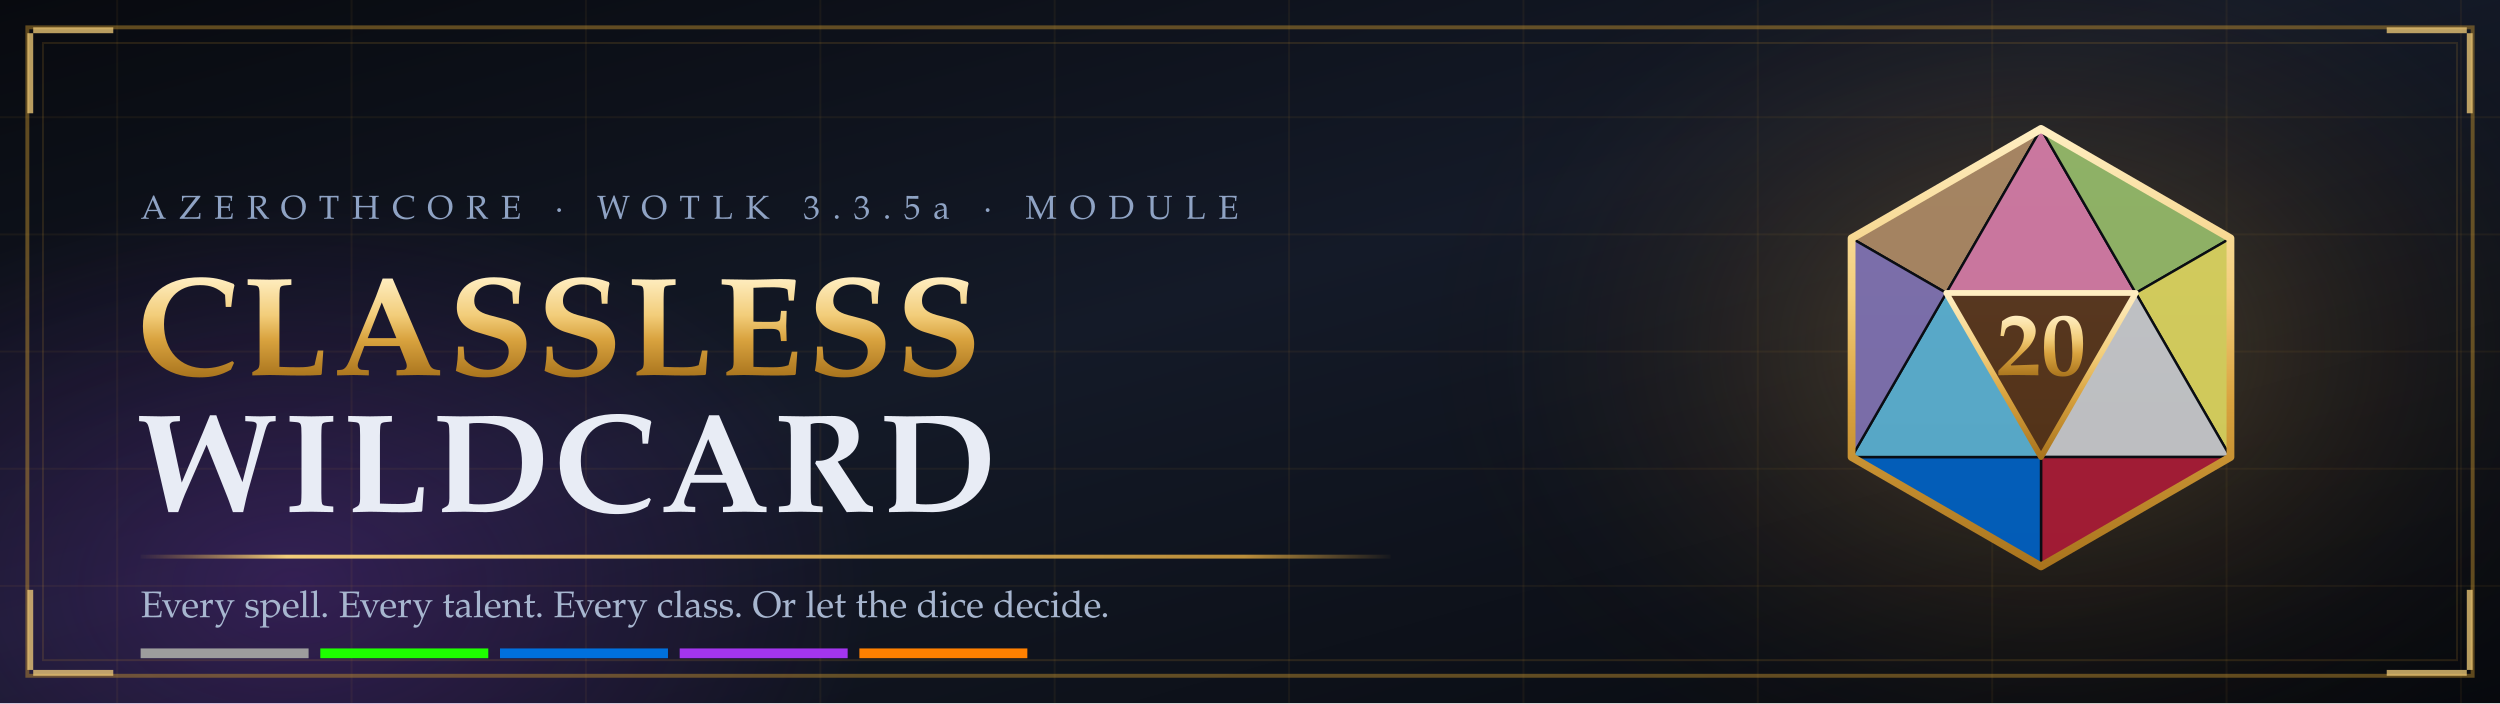
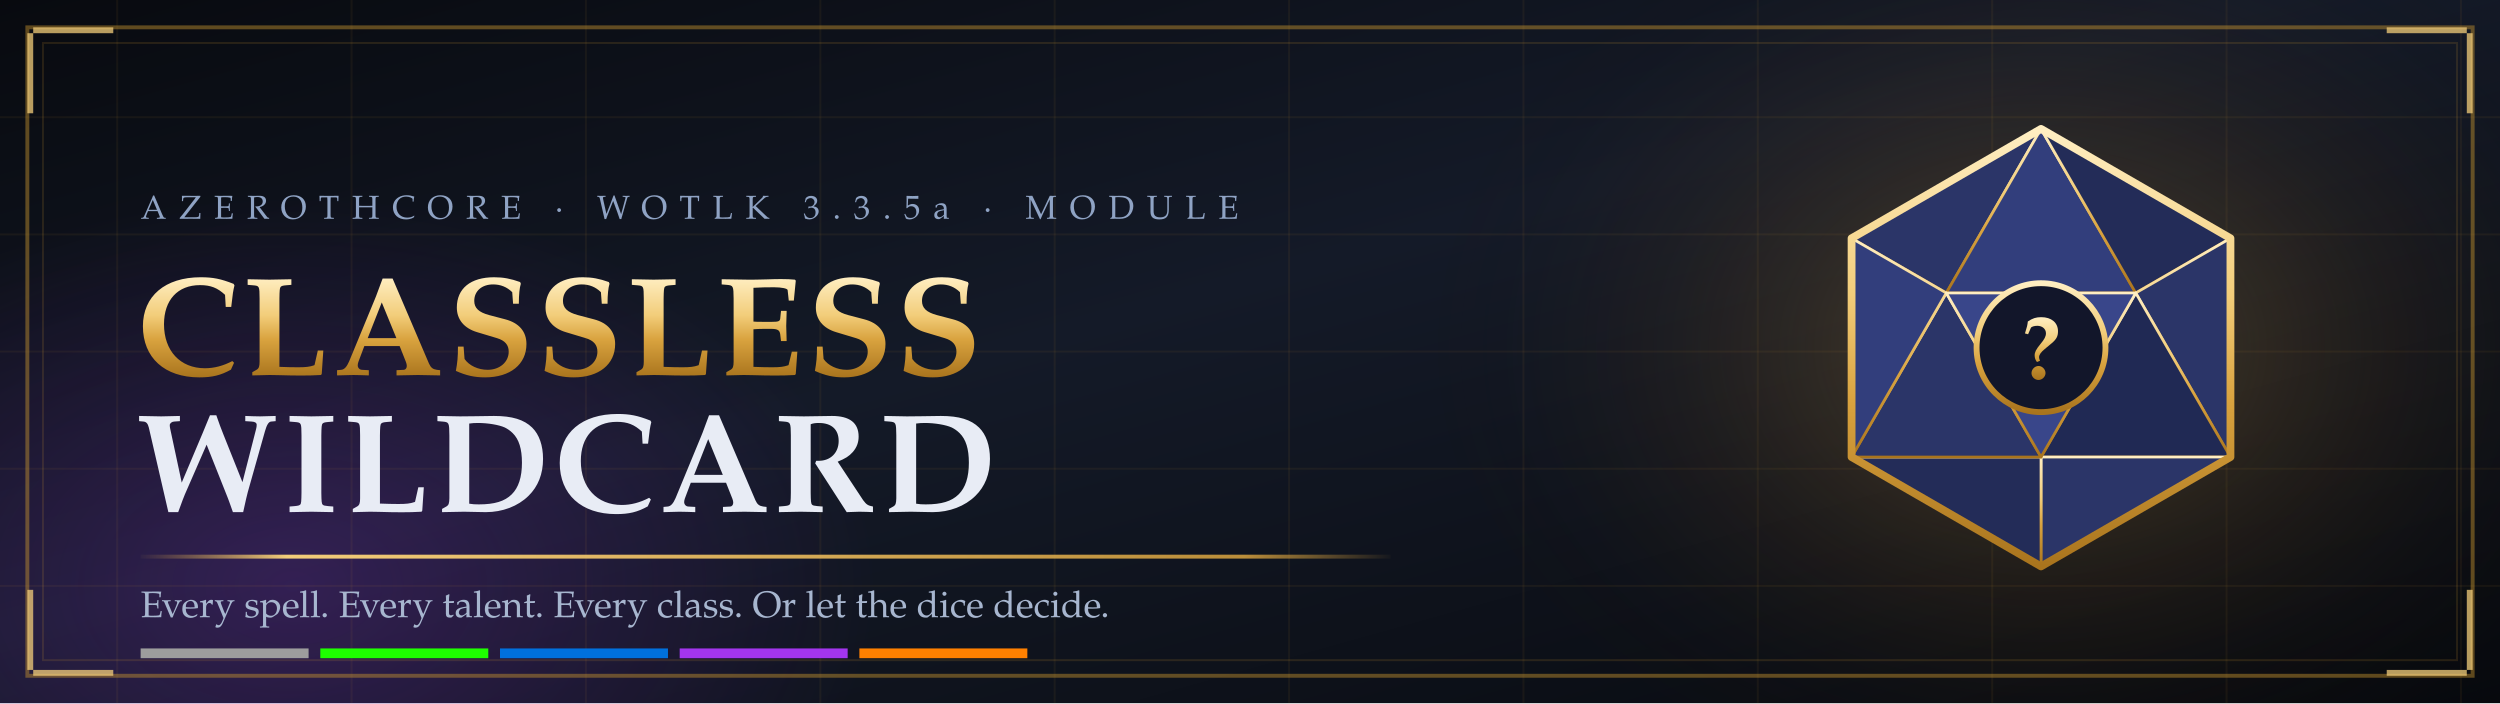
<svg xmlns="http://www.w3.org/2000/svg" viewBox="0 0 1280 360" width="1280" height="360" role="img" aria-label="mod-classless-wildcard - Ascension-style classless progression and Season 10 Wildcard rolls for AzerothCore">
  <defs>
    <linearGradient id="bg" x1="0" y1="0" x2="1" y2="1">
      <stop offset="0%" stop-color="#080a0f" />
      <stop offset="45%" stop-color="#141a28" />
      <stop offset="100%" stop-color="#07090d" />
    </linearGradient>
    <radialGradient id="glow" cx="50%" cy="50%" r="50%">
      <stop offset="0%" stop-color="#f0c060" stop-opacity="0.30" />
      <stop offset="55%" stop-color="#a06a20" stop-opacity="0.10" />
      <stop offset="100%" stop-color="#000000" stop-opacity="0" />
    </radialGradient>
    <radialGradient id="glowPurple" cx="50%" cy="50%" r="50%">
      <stop offset="0%" stop-color="#a335ee" stop-opacity="0.22" />
      <stop offset="100%" stop-color="#a335ee" stop-opacity="0" />
    </radialGradient>
    <linearGradient id="gold" x1="0" y1="0" x2="0" y2="1">
      <stop offset="0%" stop-color="#ffeec2" />
      <stop offset="38%" stop-color="#f2cd7a" />
      <stop offset="62%" stop-color="#d9a33f" />
      <stop offset="100%" stop-color="#a9741d" />
    </linearGradient>
    <linearGradient id="goldLine" x1="0" y1="0" x2="1" y2="0">
      <stop offset="0%" stop-color="#d9a33f" stop-opacity="0" />
      <stop offset="12%" stop-color="#f2cd7a" stop-opacity="1" />
      <stop offset="88%" stop-color="#d9a33f" stop-opacity="0.85" />
      <stop offset="100%" stop-color="#d9a33f" stop-opacity="0" />
    </linearGradient>
    <linearGradient id="dieFill" x1="0" y1="0" x2="0" y2="1">
      <stop offset="0%" stop-color="#1d2434" />
      <stop offset="100%" stop-color="#0c1017" />
    </linearGradient>
  </defs>
  <rect width="1280" height="360" fill="url(#bg)" />
  <ellipse cx="1045" cy="178" rx="330" ry="250" fill="url(#glow)" />
  <ellipse cx="150" cy="300" rx="300" ry="200" fill="url(#glowPurple)" />
  <g stroke="#c8952f" stroke-opacity="0.07" stroke-width="1">
    <path d="M0 60h1280M0 120h1280M0 180h1280M0 240h1280M0 300h1280" />
    <path d="M60 0v360M180 0v360M300 0v360M420 0v360M540 0v360M660 0v360M780 0v360M900 0v360M1020 0v360M1140 0v360M1260 0v360" />
  </g>
  <rect x="14" y="14" width="1252" height="332" fill="none" stroke="#c8952f" stroke-opacity="0.45" stroke-width="2" />
  <rect x="22" y="22" width="1236" height="316" fill="none" stroke="#c8952f" stroke-opacity="0.16" stroke-width="1" />
  <g fill="#f2cd7a" fill-opacity="0.75">
    <path d="M14 14h44v3H14zM14 14v44h3V14z" />
    <path d="M1266 14h-44v3h44zM1266 14v44h-3V14z" />
    <path d="M14 346h44v-3H14zM14 346v-44h3v44z" />
    <path d="M1266 346h-44v-3h44zM1266 346v-44h-3v44z" />
  </g>
  <g>
    <polygon points="1045,66 1141.99,122 1141.99,234 1045,290 948.01,234 948.01,122" fill="url(#dieFill)" />
-     <g stroke="#0a0d13" stroke-width="1.25" stroke-linejoin="round">
-       <polygon points="996.5,150 948.01,122 1045,66" fill="#C79C6E" fill-opacity="0.80" />
-       <polygon points="996.5,150 1045,66 1093.5,150" fill="#F58CBA" fill-opacity="0.80" />
-       <polygon points="1093.5,150 1045,66 1141.99,122" fill="#ABD473" fill-opacity="0.80" />
-       <polygon points="1093.5,150 1141.99,122 1141.99,234" fill="#FFF569" fill-opacity="0.80" />
-       <polygon points="1093.5,150 1141.99,234 1045,234" fill="#FFFFFF" fill-opacity="0.72" />
-       <polygon points="1045,234 1141.99,234 1045,290" fill="#C41F3B" fill-opacity="0.80" />
-       <polygon points="1045,234 1045,290 948.01,234" fill="#0070DE" fill-opacity="0.80" />
-       <polygon points="1045,234 948.01,234 996.5,150" fill="#69CCF0" fill-opacity="0.80" />
-       <polygon points="996.5,150 948.01,234 948.01,122" fill="#9482C9" fill-opacity="0.80" />
-       <polygon points="996.5,150 1093.5,150 1045,234" fill="#FF7D0A" fill-opacity="0.28" />
+     <g stroke="url(#gold)" stroke-width="1.4" stroke-linejoin="round">
+       <polygon points="996.5,150 948.01,122 1045,66" fill="#2b3568" />
+       <polygon points="996.5,150 1045,66 1093.5,150" fill="#323e7c" />
+       <polygon points="1093.5,150 1045,66 1141.99,122" fill="#232c58" />
+       <polygon points="1093.5,150 1141.99,122 1141.99,234" fill="#2b3568" />
+       <polygon points="1093.5,150 1141.99,234 1045,234" fill="#202954" />
+       <polygon points="1045,234 1141.99,234 1045,290" fill="#2b3568" />
+       <polygon points="1045,234 1045,290 948.01,234" fill="#232c58" />
+       <polygon points="1045,234 948.01,234 996.5,150" fill="#2b3568" />
+       <polygon points="996.5,150 948.01,234 948.01,122" fill="#323e7c" />
+       <polygon points="996.5,150 1093.5,150 1045,234" fill="#39468a" />
    </g>
    <polygon points="1045,66 1141.99,122 1141.99,234 1045,290 948.01,234 948.01,122" fill="none" stroke="url(#gold)" stroke-width="4" stroke-linejoin="round" />
-     <polygon points="996.5,150 1093.5,150 1045,234" fill="none" stroke="url(#gold)" stroke-width="3" stroke-linejoin="round" />
-     <text x="1045" y="192" text-anchor="middle" font-family="Georgia, 'Palatino Linotype', 'Times New Roman', serif" font-size="46" font-weight="bold" fill="url(#gold)">20</text>
+     <circle cx="1045" cy="178" r="33" fill="#12162a" stroke="url(#gold)" stroke-width="3" />
+     <text x="1045" y="194" text-anchor="middle" font-family="Georgia, 'Palatino Linotype', 'Times New Roman', serif" font-size="46" font-weight="bold" fill="url(#gold)">?</text>
  </g>
  <text x="72" y="112" font-family="Georgia, 'Palatino Linotype', 'Times New Roman', serif" font-size="17" letter-spacing="6.5" fill="#8fa3c4">AZEROTHCORE  ·  WOTLK 3.3.5a  ·  MODULE</text>
  <text x="70" y="192" font-family="Georgia, 'Palatino Linotype', 'Times New Roman', serif" font-size="72" font-weight="bold" letter-spacing="2" fill="url(#gold)">CLASSLESS</text>
  <text x="70" y="262" font-family="Georgia, 'Palatino Linotype', 'Times New Roman', serif" font-size="72" font-weight="bold" letter-spacing="2" fill="#e8ecf5">WILDCARD</text>
  <rect x="72" y="284" width="640" height="2" fill="url(#goldLine)" />
  <text x="72" y="316" font-family="Georgia, 'Palatino Linotype', 'Times New Roman', serif" font-size="19" fill="#a7b6cf">Every spell. Every talent. Every class. Or let the dice decide.</text>
  <g>
    <rect x="72" y="332" width="86" height="5" fill="#9d9d9d" />
    <rect x="164" y="332" width="86" height="5" fill="#1eff00" />
    <rect x="256" y="332" width="86" height="5" fill="#0070dd" />
    <rect x="348" y="332" width="86" height="5" fill="#a335ee" />
    <rect x="440" y="332" width="86" height="5" fill="#ff8000" />
  </g>
</svg>
